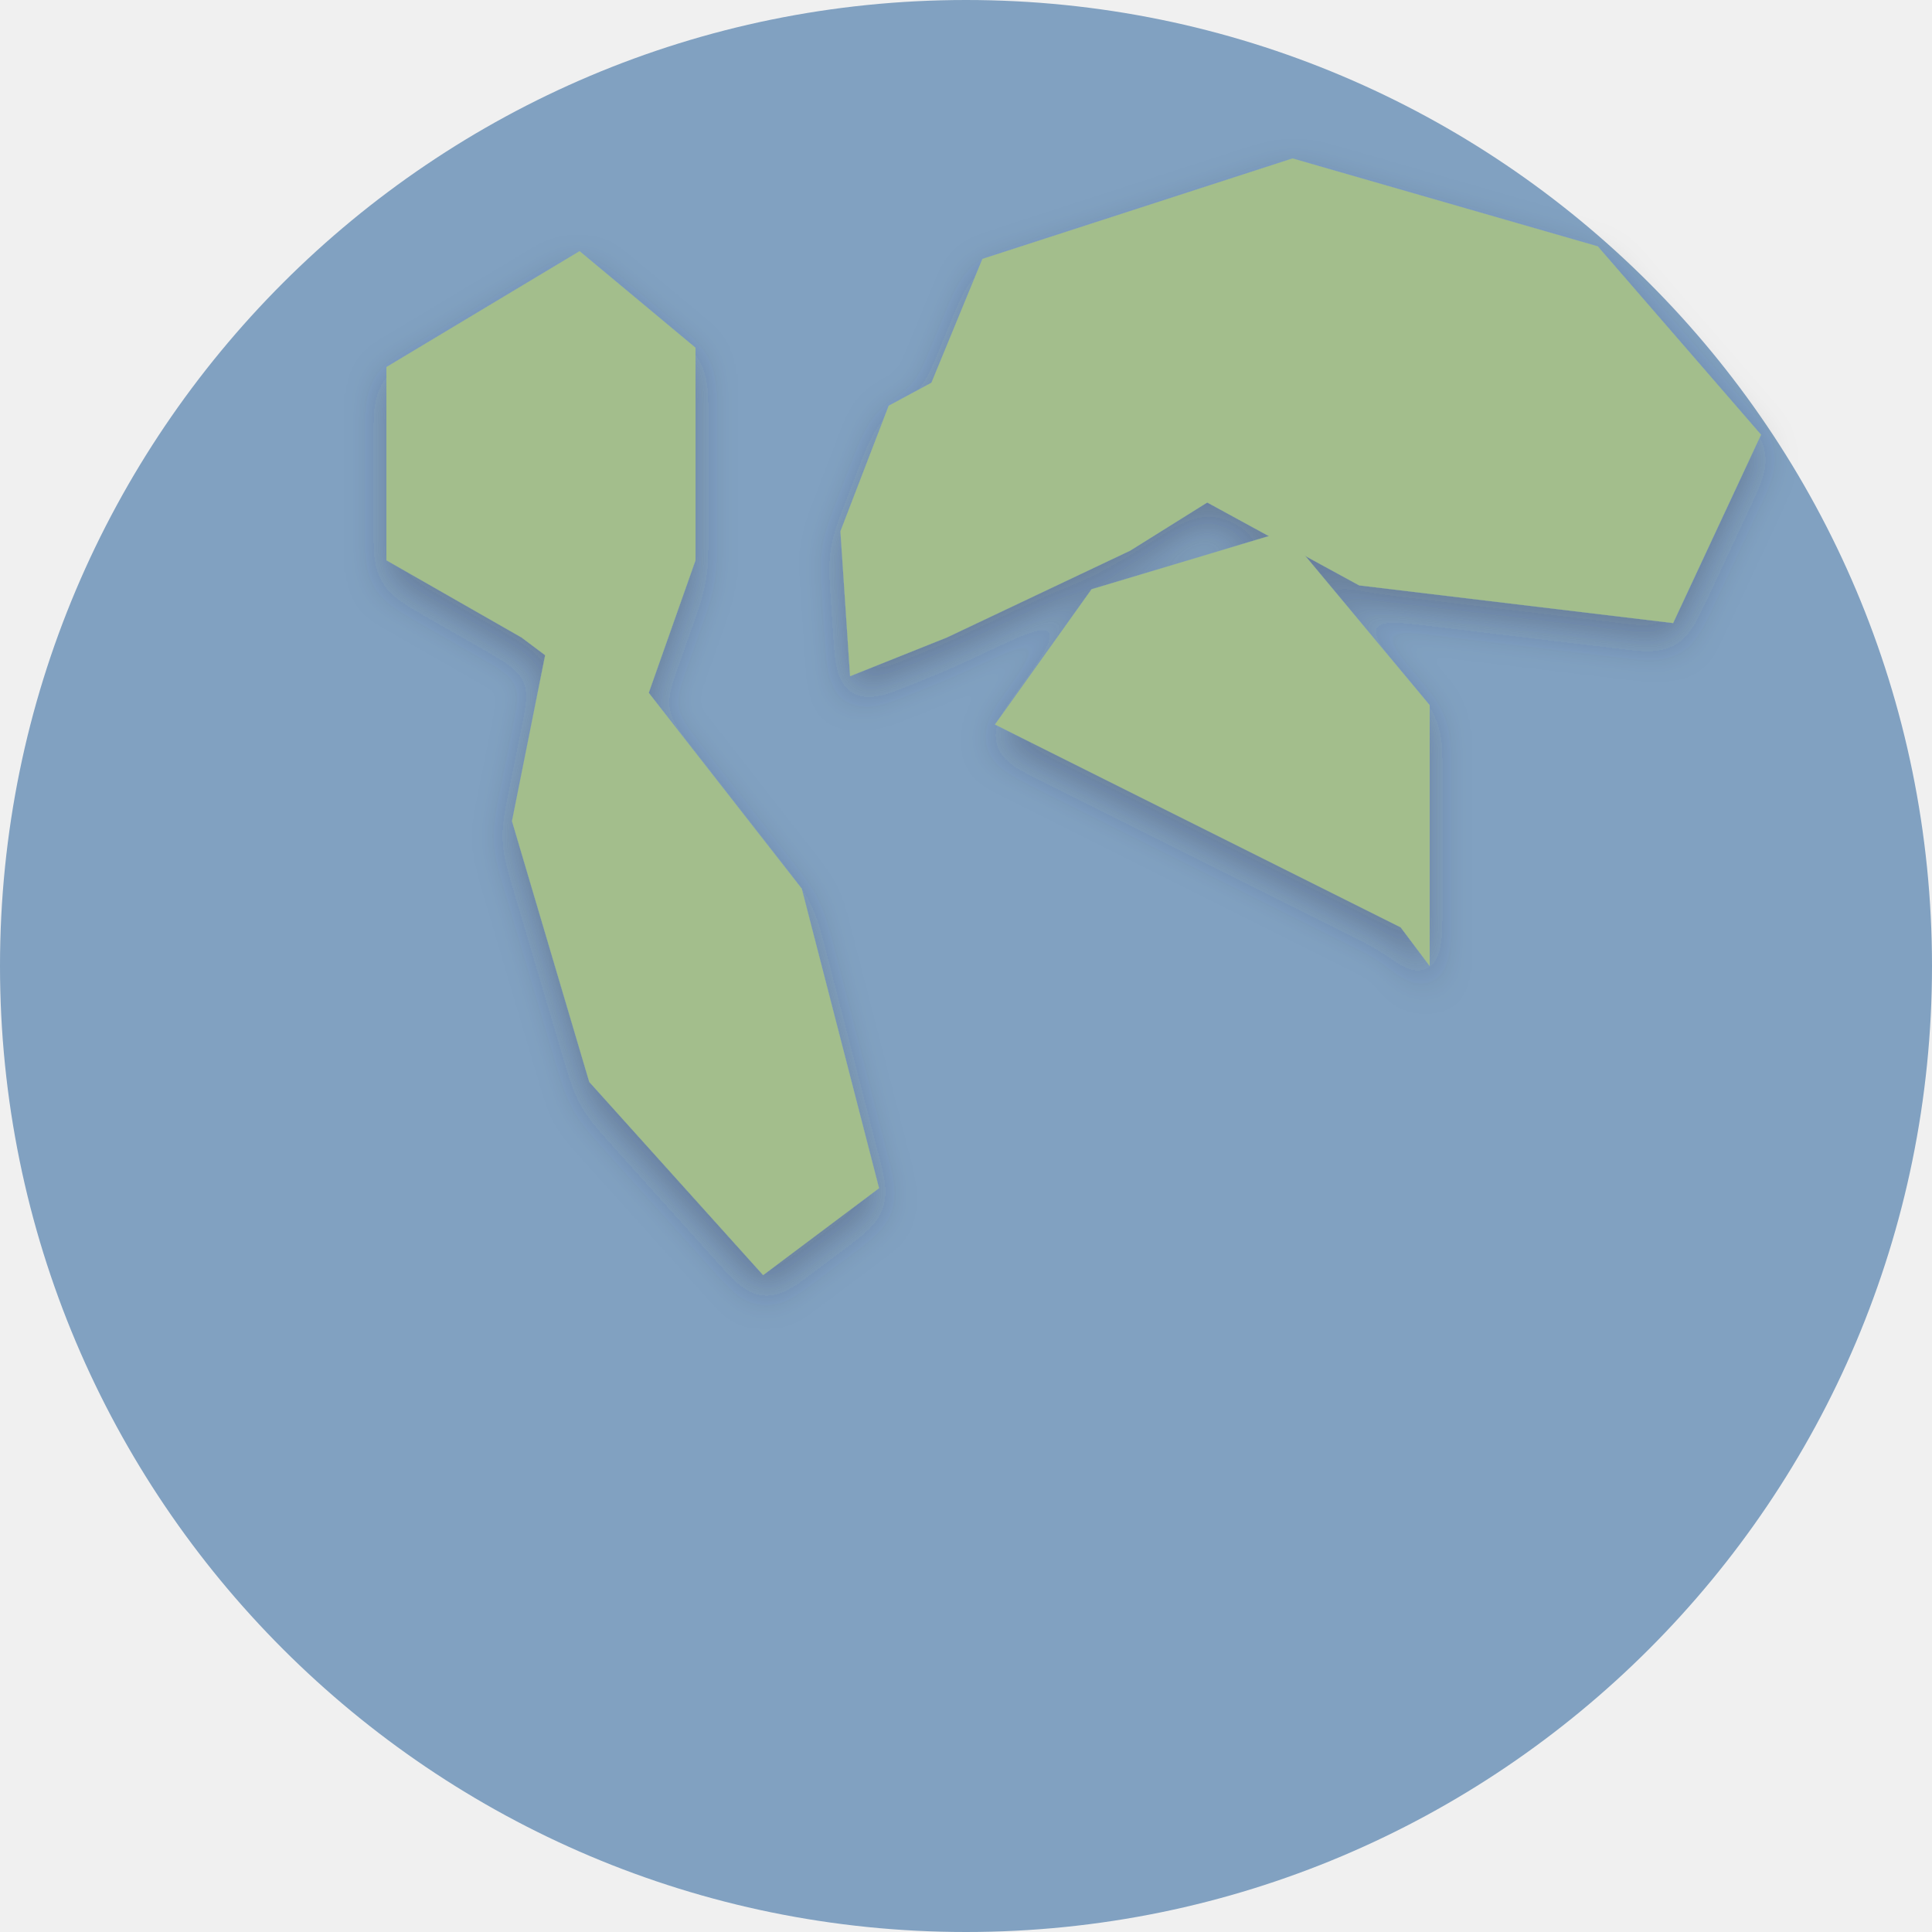
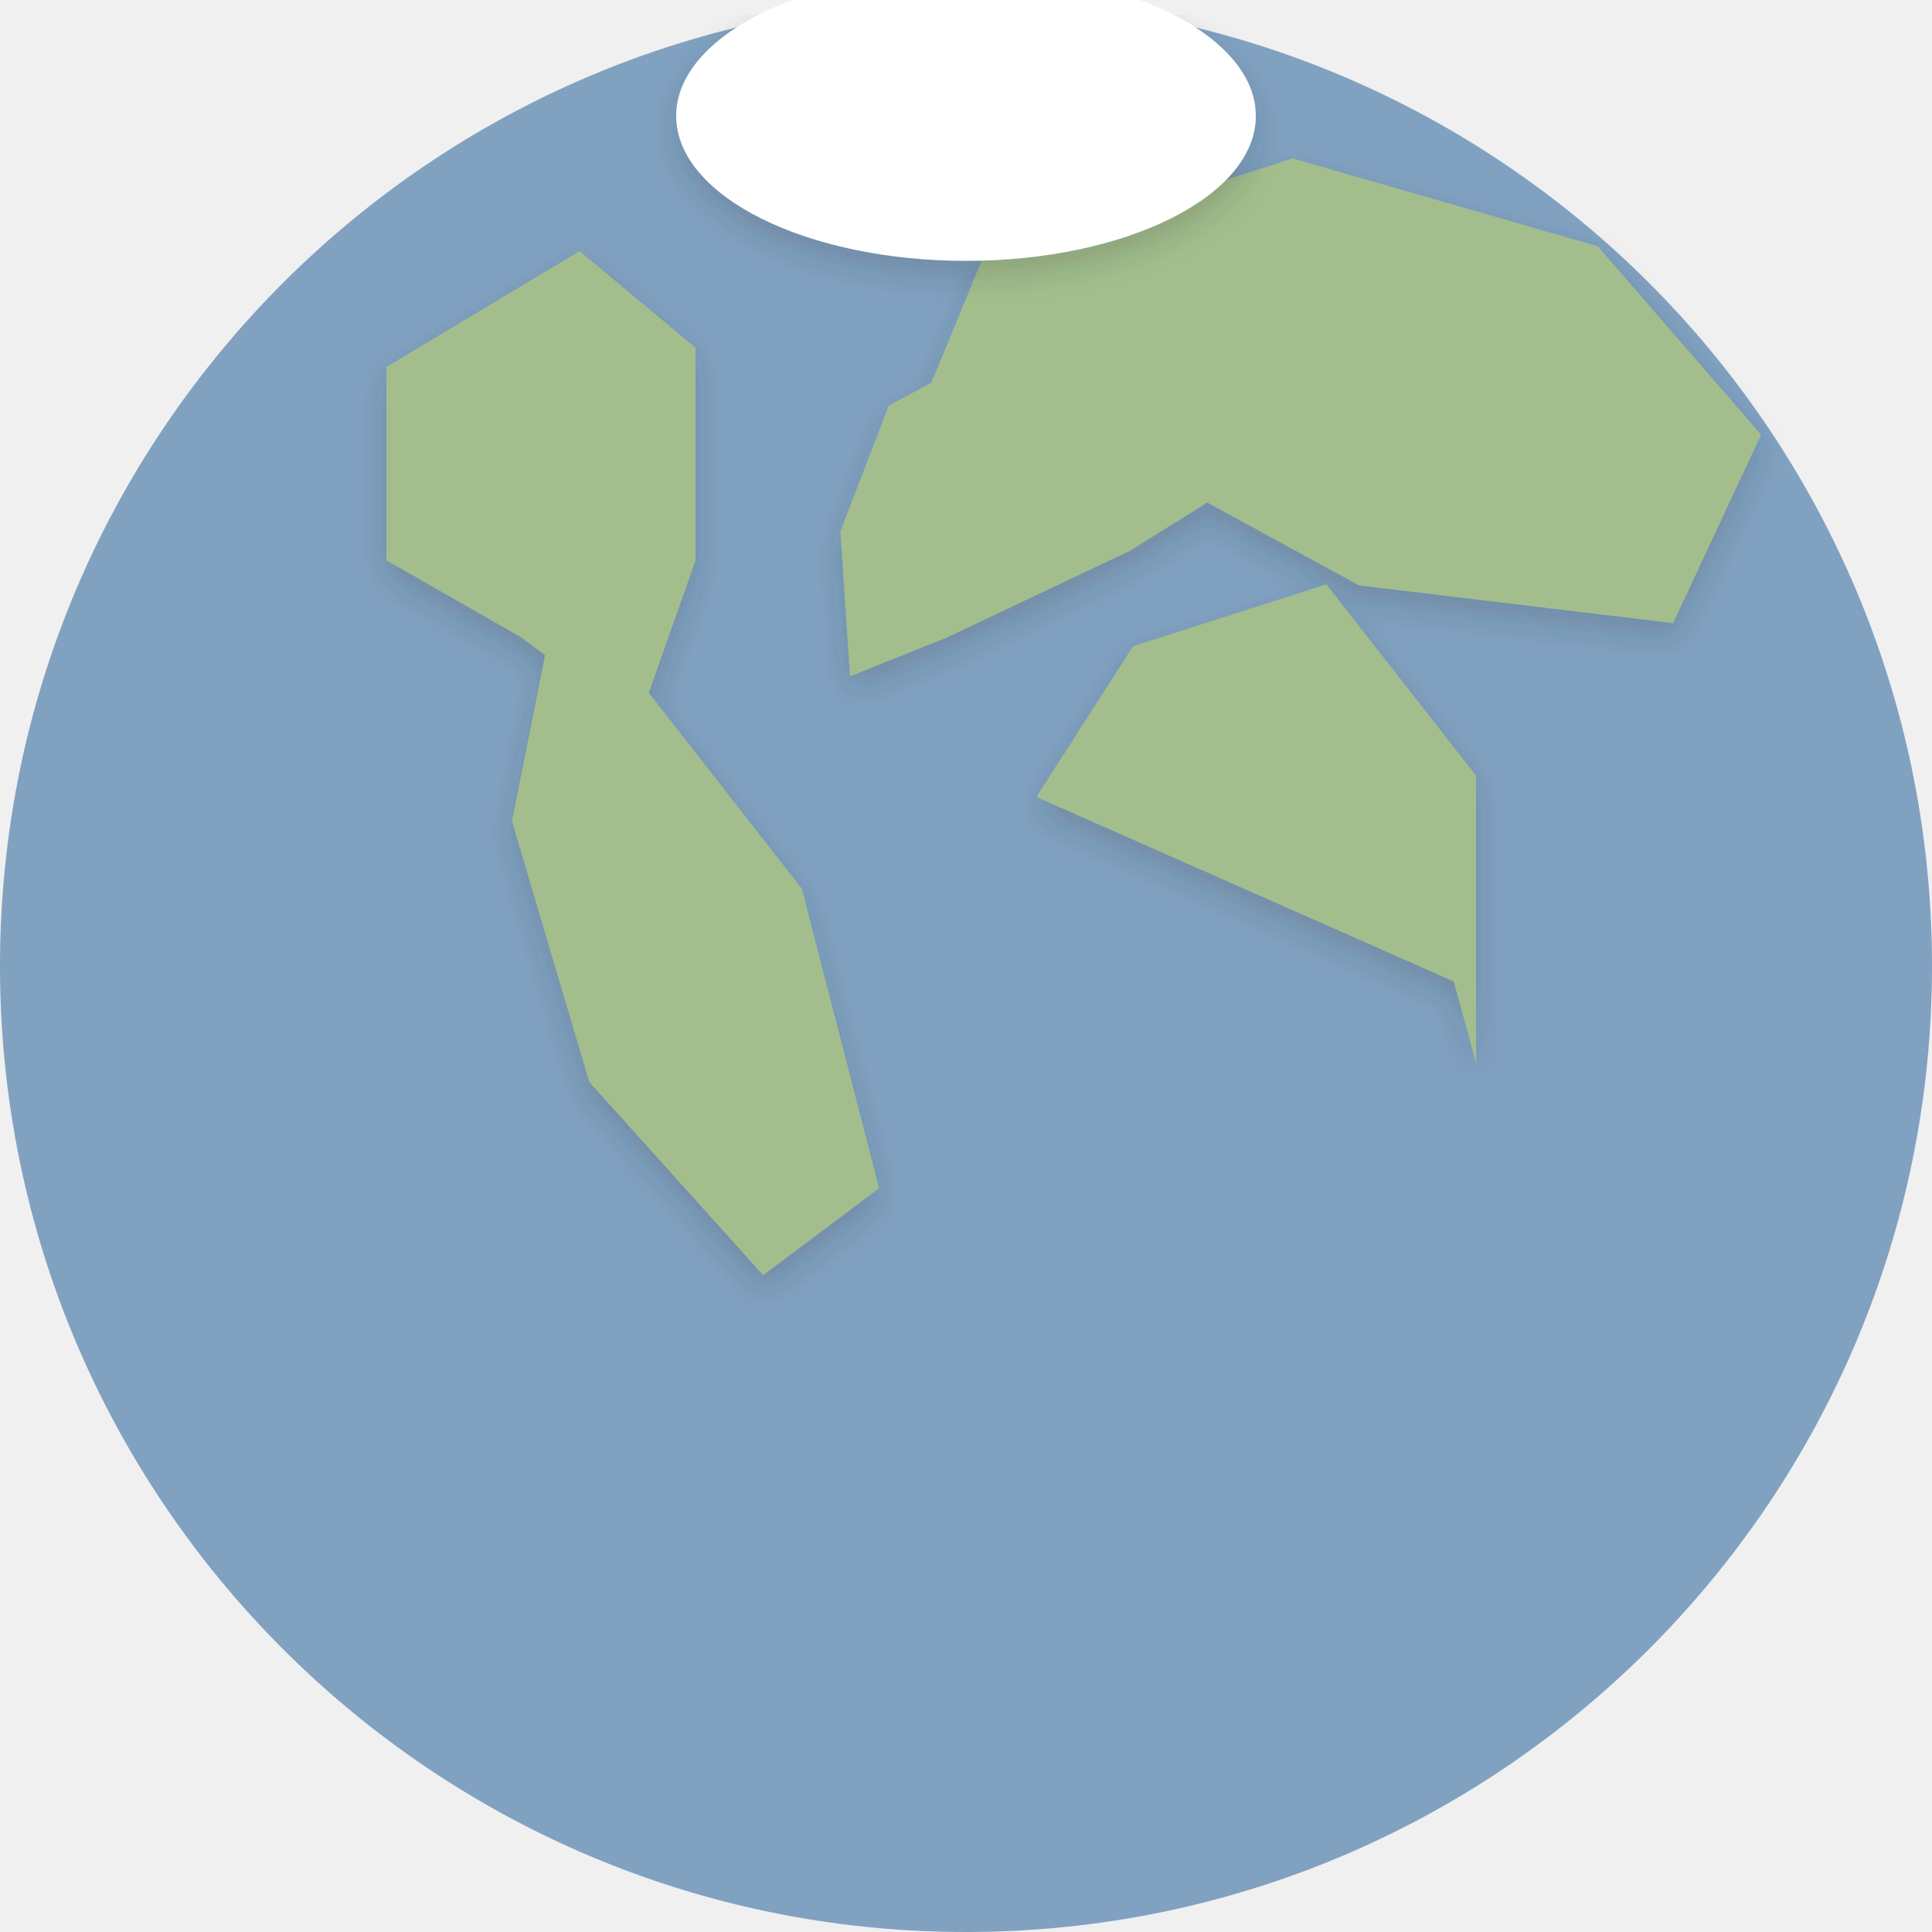
<svg xmlns="http://www.w3.org/2000/svg" viewBox="0 0 200 200" preserveAspectRatio="xMidYMid meet" style="width: 100%; height: 100%; display: block">
  <defs>
    <filter id="continentDropShadow" x="-20%" y="-20%" width="140%" height="140%" color-interpolation-filters="sRGB">
-       <feDropShadow dx="0" dy="2" stdDeviation="2" flood-color="rgba(46,52,64,0.3)" />
+       <feDropShadow dx="0" dy="1.5" stdDeviation="1.5" flood-color="rgba(46,52,64,0.2)" />
    </filter>
  </defs>
  <circle cx="100" cy="100" r="100" fill="#81a1c1" />
  <g fill="#a3be8c" filter="url(#continentDropShadow)">
    <path d="M117 57 L98 66 L88 70 L87 55 L92 42 L105 35 L120 40 L125 52 Z" />
    <path d="M100.2 38.5 L140.7 60.6 L173.2 64.5 L182.3 45 L165.4 25.5 L133.8 16.4 L101.7 26.8 L92.6 48.9 Z" />
-     <path d="M145 96 L103 75 L113 61 L133 55 L148 73 L148 100 Z" />
+     <path d="M150.5 101.6 L107.3 82.5 L117.3 66.9 L137.3 60.5 L152.8 80.3 L152.8 110 Z" />
  </g>
  <g fill="#a3be8c" filter="url(#continentDropShadow)">
    <path d="M40 38 L60 26 L72 36 L72 58 L66 75 L54 66 L40 58 Z" />
    <path d="M58 60 L83 92 L91 123 L79 132 L61 112 L53 85 Z" />
  </g>
+   <ellipse cx="100" cy="12" rx="30" ry="15" fill="#ffffff" filter="url(#continentDropShadow)" />
</svg>
